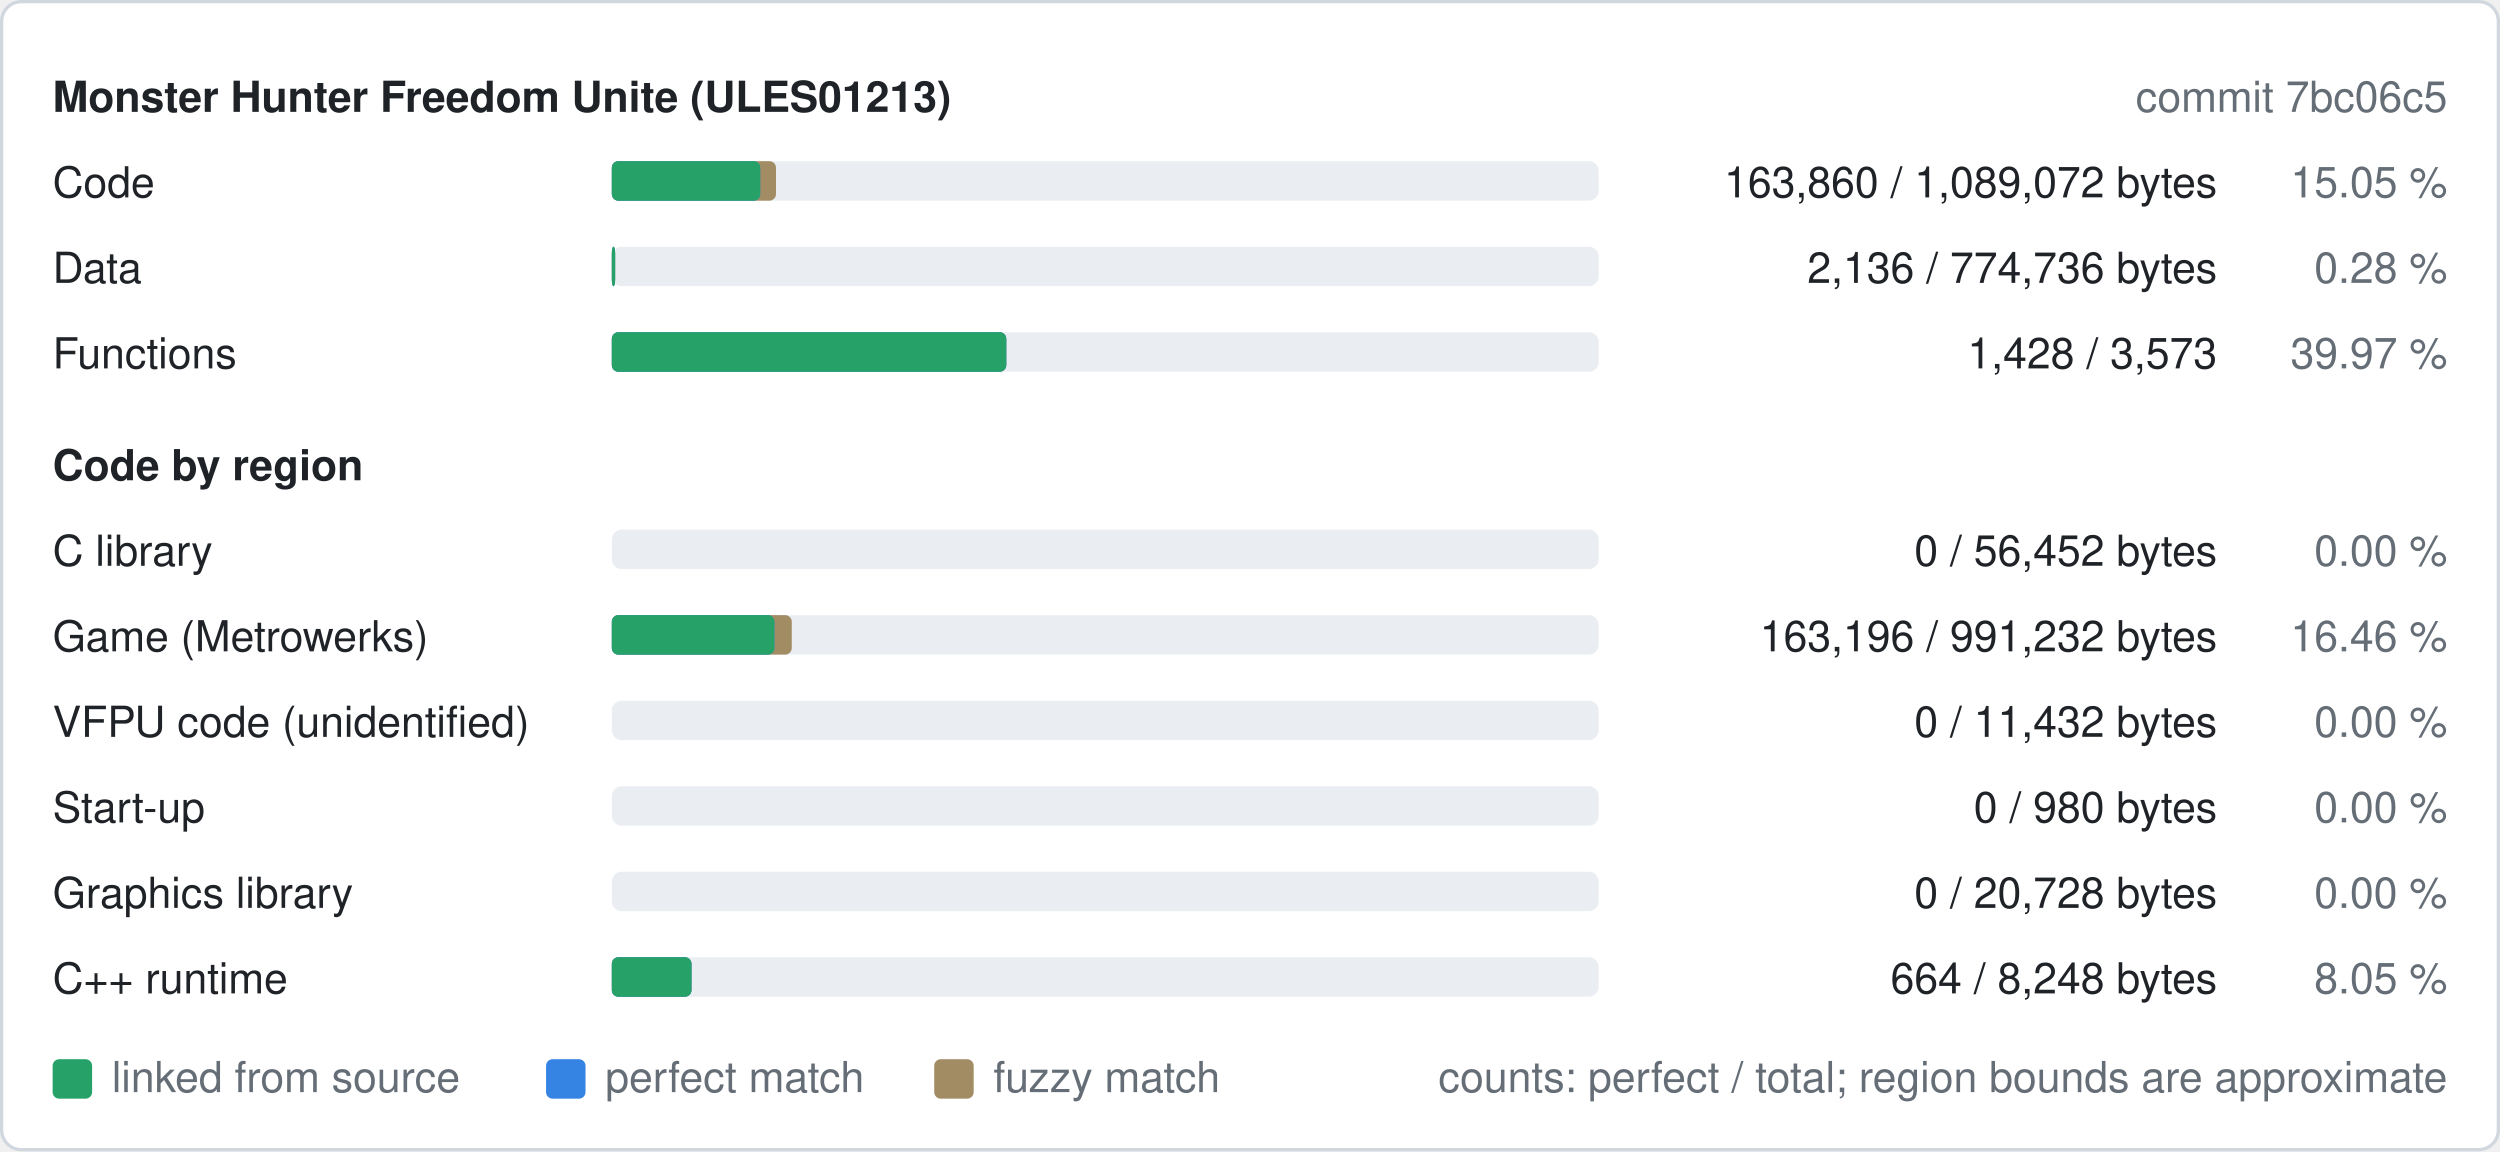
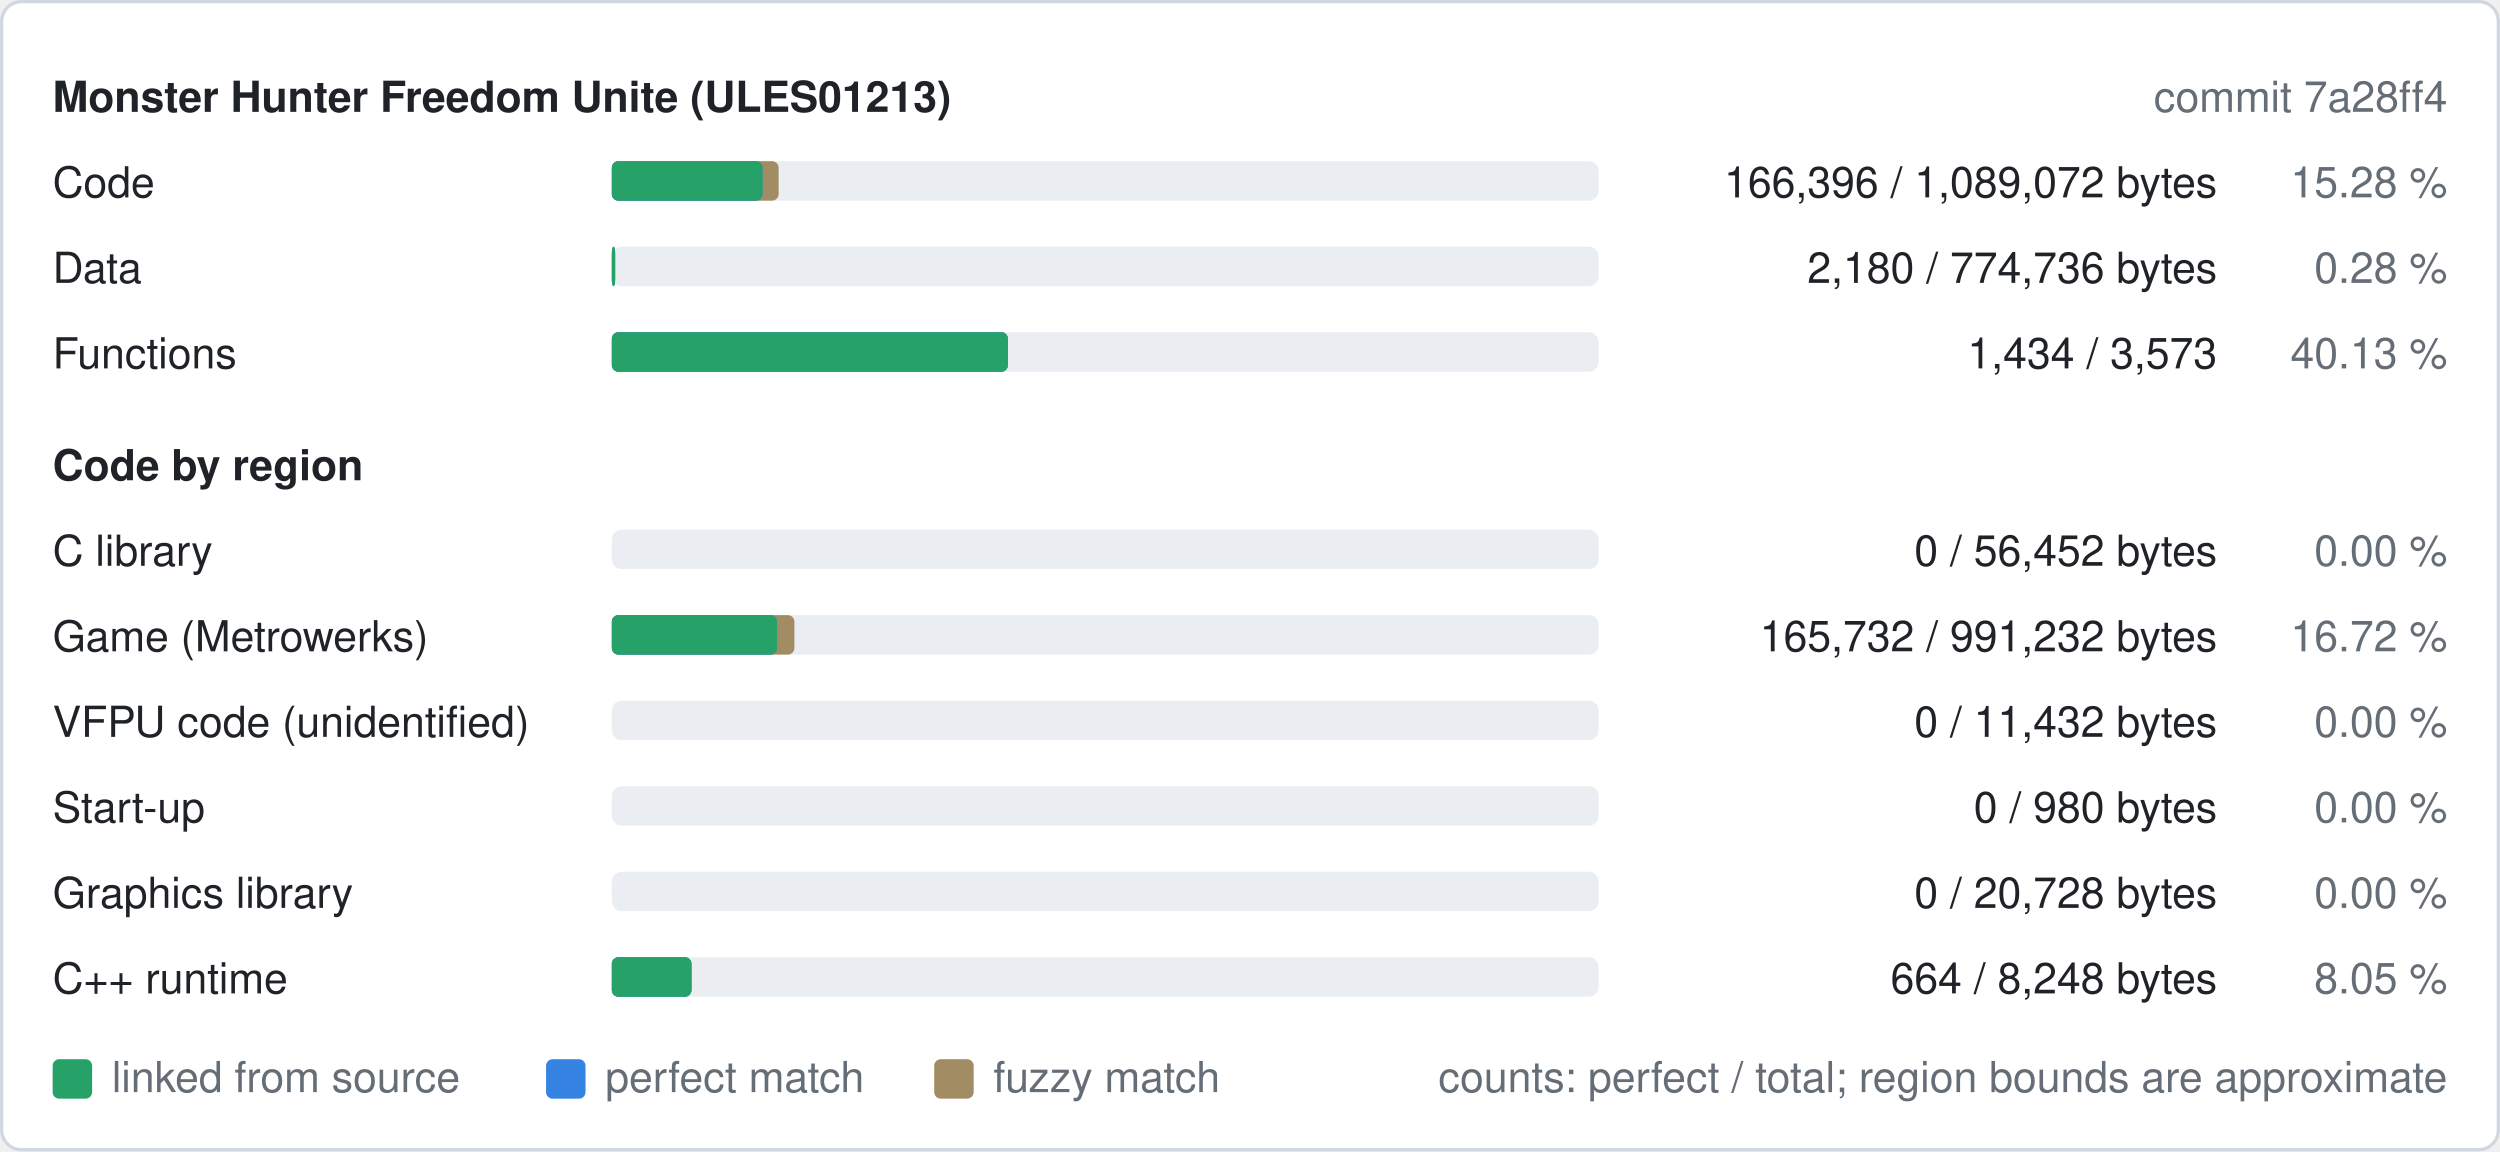
<svg xmlns="http://www.w3.org/2000/svg" width="760" height="350" viewBox="0 0 760 350" role="img" aria-label="Decompilation progress of ULES01213">
  <style>
text{font-family:-apple-system,BlinkMacSystemFont,"Segoe UI",Helvetica,Arial,sans-serif;font-size:13px}
.b{font-weight:600}
.bg{fill:#ffffff;stroke:#d0d7de}.t{fill:#1f2328}.m{fill:#656d76}.track{fill:#eaeef2}.fuzzy{fill:#a28c64}.perfect{fill:#3584e4}.linked{fill:#26a269}
@media (prefers-color-scheme: dark){.bg{fill:#0d1117;stroke:#30363d}.t{fill:#e6edf3}.m{fill:#8d96a0}.track{fill:#21262d}.fuzzy{fill:#a28c64}.perfect{fill:#3584e4}.linked{fill:#2ec27e}}
</style>
  <rect class="bg" x="0.5" y="0.5" width="759" height="349" rx="6" />
  <text class="t b" x="16" y="34">Monster Hunter Freedom Unite (ULES01213)</text>
-   <text class="m" x="744" y="34" text-anchor="end">commit 7bc06c5</text>
+   <text class="m" x="744" y="34" text-anchor="end">commit 7a28ff4</text>
  <text class="t" x="16" y="60">Code</text>
  <rect class="track" x="186" y="49" width="300" height="12" rx="3" />
-   <rect class="fuzzy" x="186" y="49" width="49.9" height="12" rx="2" />
-   <rect class="perfect" x="186" y="49" width="45.1" height="12" rx="2" />
-   <rect class="linked" x="186" y="49" width="45.1" height="12" rx="2" />
-   <text class="t" x="674" y="60" text-anchor="end">163,860 / 1,089,072 bytes</text>
-   <text class="m" x="744" y="60" text-anchor="end">15.05 %</text>
+   <rect class="fuzzy" x="186" y="49" width="50.7" height="12" rx="2" />
+   <rect class="perfect" x="186" y="49" width="45.8" height="12" rx="2" />
+   <rect class="linked" x="186" y="49" width="45.8" height="12" rx="2" />
+   <text class="t" x="674" y="60" text-anchor="end">166,396 / 1,089,072 bytes</text>
+   <text class="m" x="744" y="60" text-anchor="end">15.28 %</text>
  <text class="t" x="16" y="86">Data</text>
  <rect class="track" x="186" y="75" width="300" height="12" rx="3" />
  <rect class="fuzzy" x="186" y="75" width="1.0" height="12" rx="2" />
  <rect class="perfect" x="186" y="75" width="1.0" height="12" rx="2" />
  <rect class="linked" x="186" y="75" width="1.0" height="12" rx="2" />
-   <text class="t" x="674" y="86" text-anchor="end">2,136 / 774,736 bytes</text>
+   <text class="t" x="674" y="86" text-anchor="end">2,180 / 774,736 bytes</text>
  <text class="m" x="744" y="86" text-anchor="end">0.28 %</text>
  <text class="t" x="16" y="112">Functions</text>
  <rect class="track" x="186" y="101" width="300" height="12" rx="3" />
-   <rect class="fuzzy" x="186" y="101" width="119.9" height="12" rx="2" />
-   <rect class="perfect" x="186" y="101" width="119.9" height="12" rx="2" />
-   <rect class="linked" x="186" y="101" width="119.9" height="12" rx="2" />
-   <text class="t" x="674" y="112" text-anchor="end">1,428 / 3,573</text>
-   <text class="m" x="744" y="112" text-anchor="end">39.97 %</text>
+   <rect class="fuzzy" x="186" y="101" width="120.4" height="12" rx="2" />
+   <rect class="perfect" x="186" y="101" width="120.4" height="12" rx="2" />
+   <rect class="linked" x="186" y="101" width="120.4" height="12" rx="2" />
+   <text class="t" x="674" y="112" text-anchor="end">1,434 / 3,573</text>
+   <text class="m" x="744" y="112" text-anchor="end">40.13 %</text>
  <text class="t b" x="16" y="146">Code by region</text>
  <text class="t" x="16" y="172">C library</text>
  <rect class="track" x="186" y="161" width="300" height="12" rx="3" />
  <text class="t" x="674" y="172" text-anchor="end">0 / 56,452 bytes</text>
  <text class="m" x="744" y="172" text-anchor="end">0.00 %</text>
  <text class="t" x="16" y="198">Game (Metrowerks)</text>
  <rect class="track" x="186" y="187" width="300" height="12" rx="3" />
-   <rect class="fuzzy" x="186" y="187" width="54.7" height="12" rx="2" />
-   <rect class="perfect" x="186" y="187" width="49.4" height="12" rx="2" />
-   <rect class="linked" x="186" y="187" width="49.4" height="12" rx="2" />
-   <text class="t" x="674" y="198" text-anchor="end">163,196 / 991,232 bytes</text>
-   <text class="m" x="744" y="198" text-anchor="end">16.46 %</text>
+   <rect class="fuzzy" x="186" y="187" width="55.5" height="12" rx="2" />
+   <rect class="perfect" x="186" y="187" width="50.2" height="12" rx="2" />
+   <rect class="linked" x="186" y="187" width="50.2" height="12" rx="2" />
+   <text class="t" x="674" y="198" text-anchor="end">165,732 / 991,232 bytes</text>
+   <text class="m" x="744" y="198" text-anchor="end">16.72 %</text>
  <text class="t" x="16" y="224">VFPU code (unidentified)</text>
  <rect class="track" x="186" y="213" width="300" height="12" rx="3" />
  <text class="t" x="674" y="224" text-anchor="end">0 / 11,432 bytes</text>
  <text class="m" x="744" y="224" text-anchor="end">0.00 %</text>
  <text class="t" x="16" y="250">Start-up</text>
  <rect class="track" x="186" y="239" width="300" height="12" rx="3" />
  <text class="t" x="674" y="250" text-anchor="end">0 / 980 bytes</text>
  <text class="m" x="744" y="250" text-anchor="end">0.00 %</text>
  <text class="t" x="16" y="276">Graphics library</text>
  <rect class="track" x="186" y="265" width="300" height="12" rx="3" />
  <text class="t" x="674" y="276" text-anchor="end">0 / 20,728 bytes</text>
  <text class="m" x="744" y="276" text-anchor="end">0.00 %</text>
  <text class="t" x="16" y="302">C++ runtime</text>
  <rect class="track" x="186" y="291" width="300" height="12" rx="3" />
  <rect class="fuzzy" x="186" y="291" width="24.2" height="12" rx="2" />
  <rect class="perfect" x="186" y="291" width="24.2" height="12" rx="2" />
  <rect class="linked" x="186" y="291" width="24.2" height="12" rx="2" />
  <text class="t" x="674" y="302" text-anchor="end">664 / 8,248 bytes</text>
  <text class="m" x="744" y="302" text-anchor="end">8.05 %</text>
  <rect class="linked" x="16" y="322" width="12" height="12" rx="2" />
  <text class="m" x="34" y="332">linked from source</text>
  <rect class="perfect" x="166" y="322" width="12" height="12" rx="2" />
  <text class="m" x="184" y="332">perfect match</text>
  <rect class="fuzzy" x="284" y="322" width="12" height="12" rx="2" />
  <text class="m" x="302" y="332">fuzzy match</text>
  <text class="m" x="744" y="332" text-anchor="end">counts: perfect / total; region bounds are approximate</text>
</svg>
